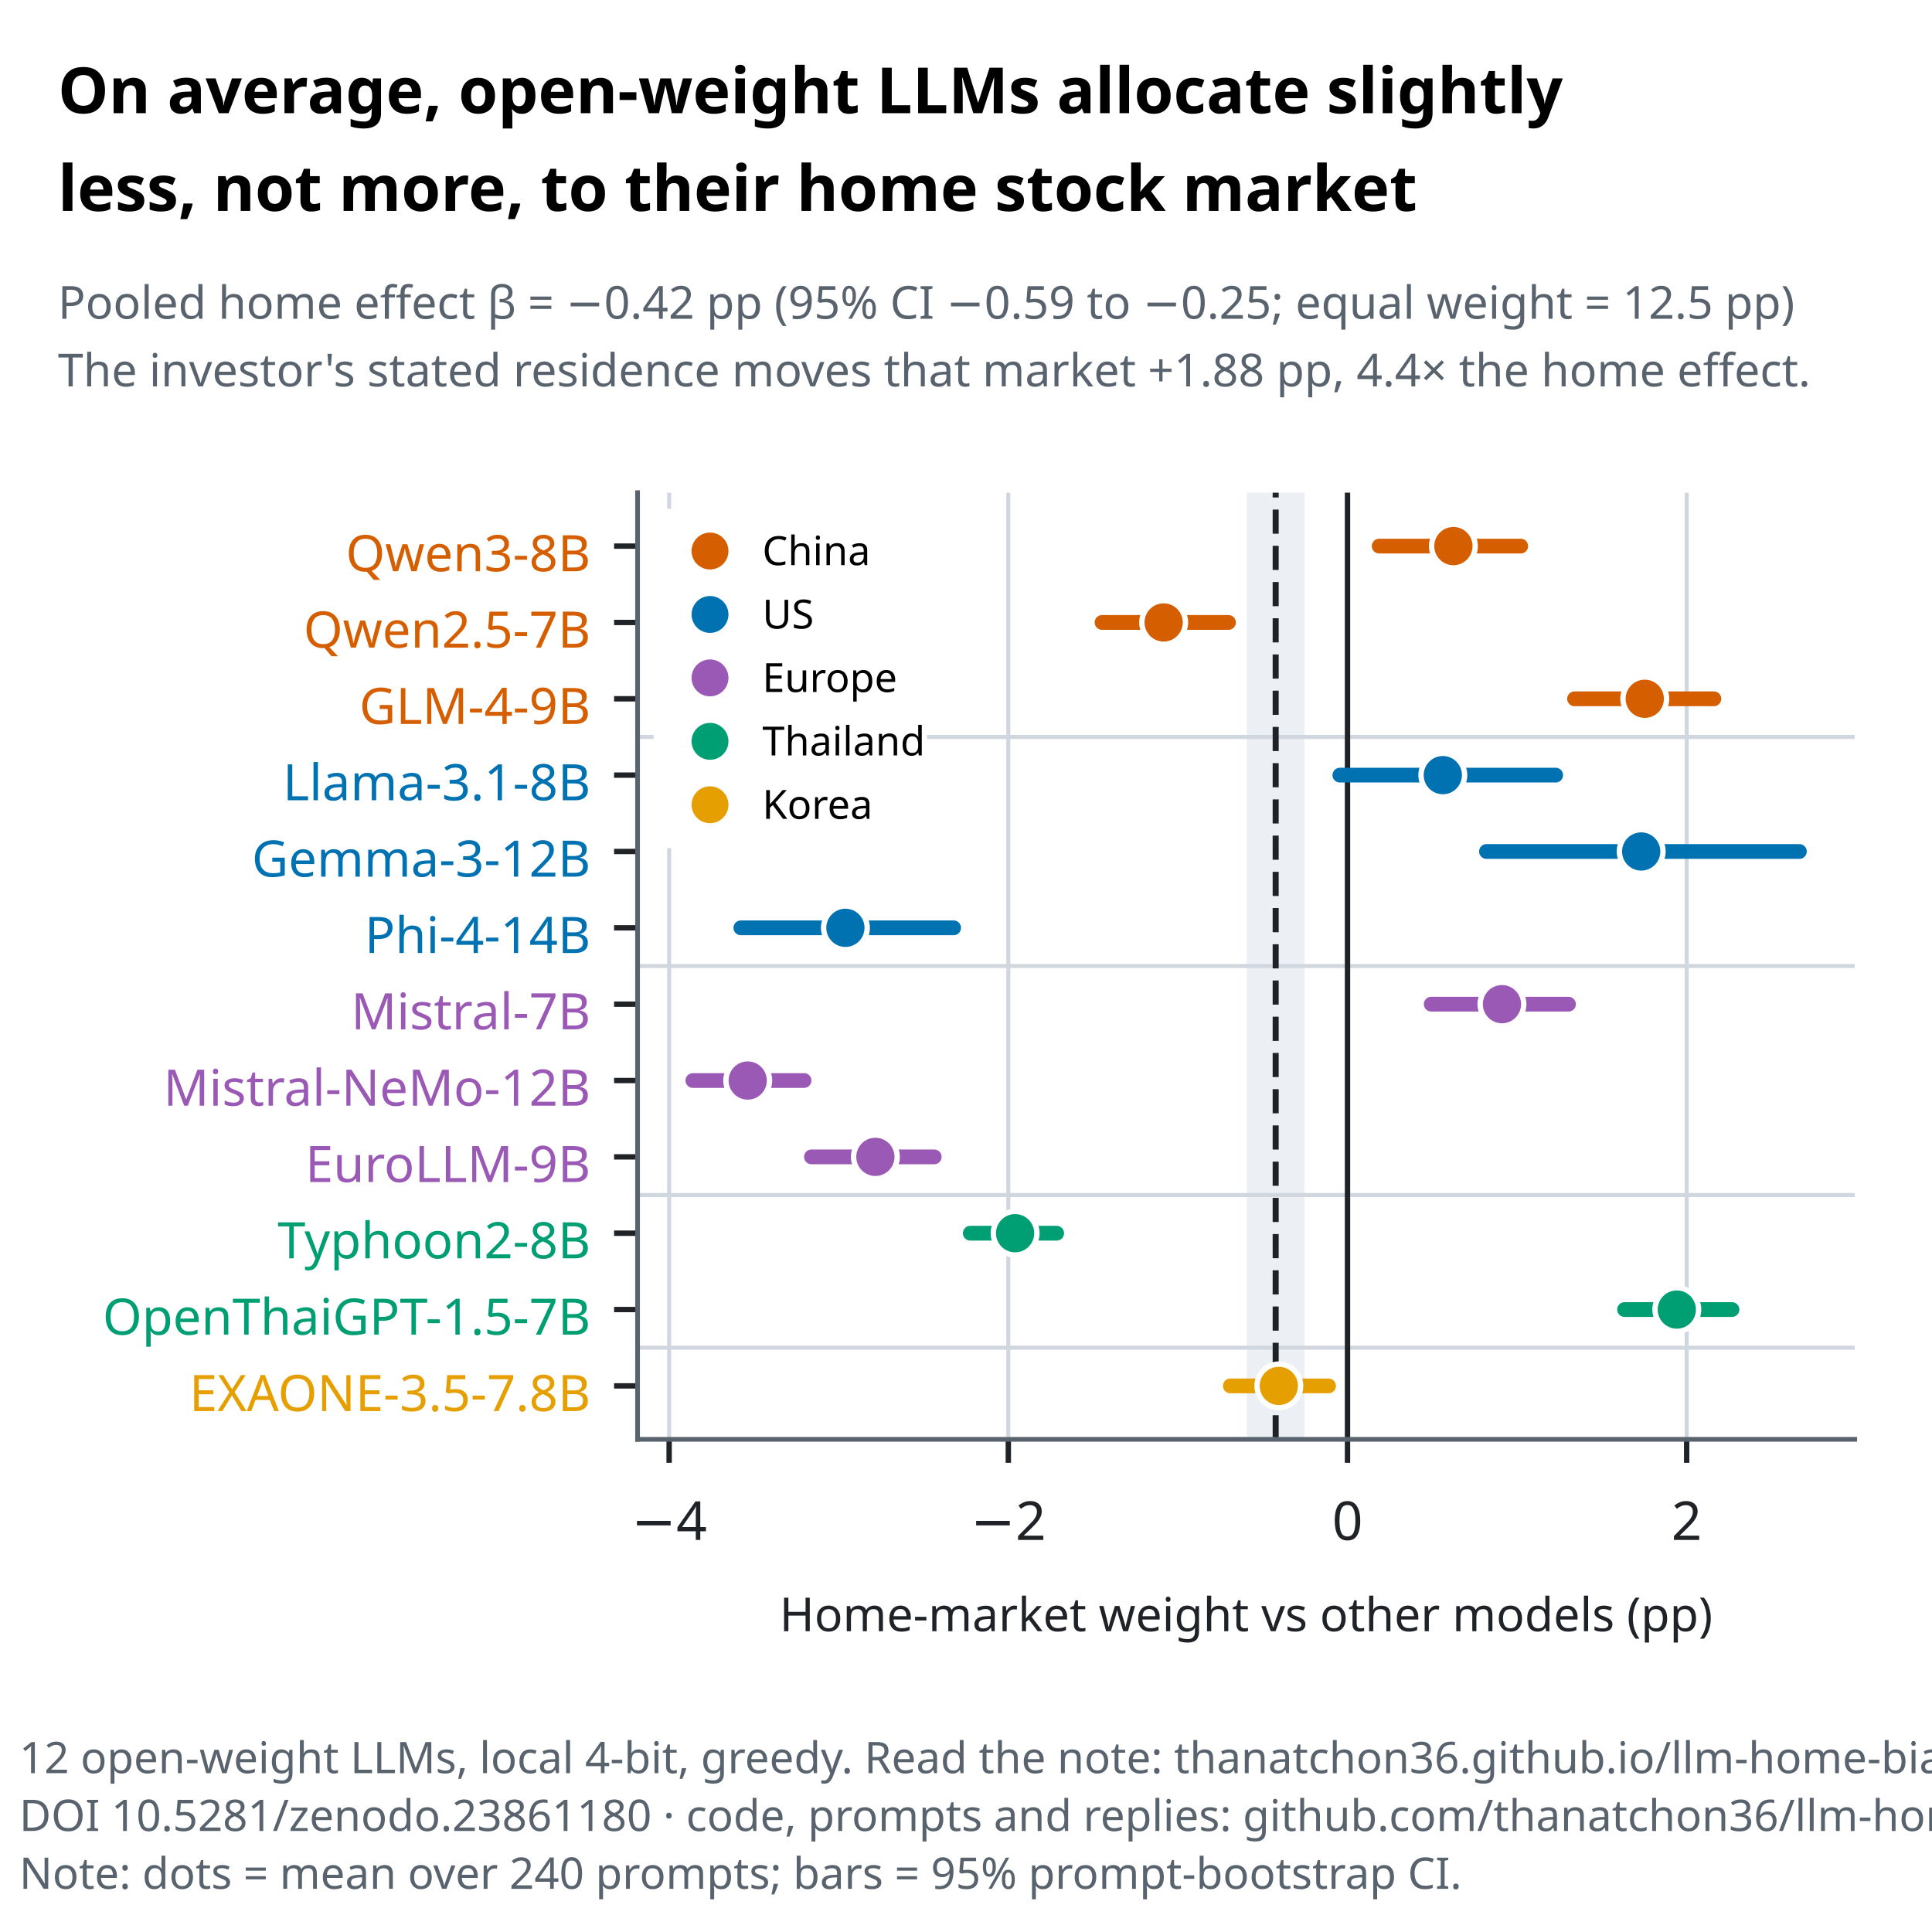
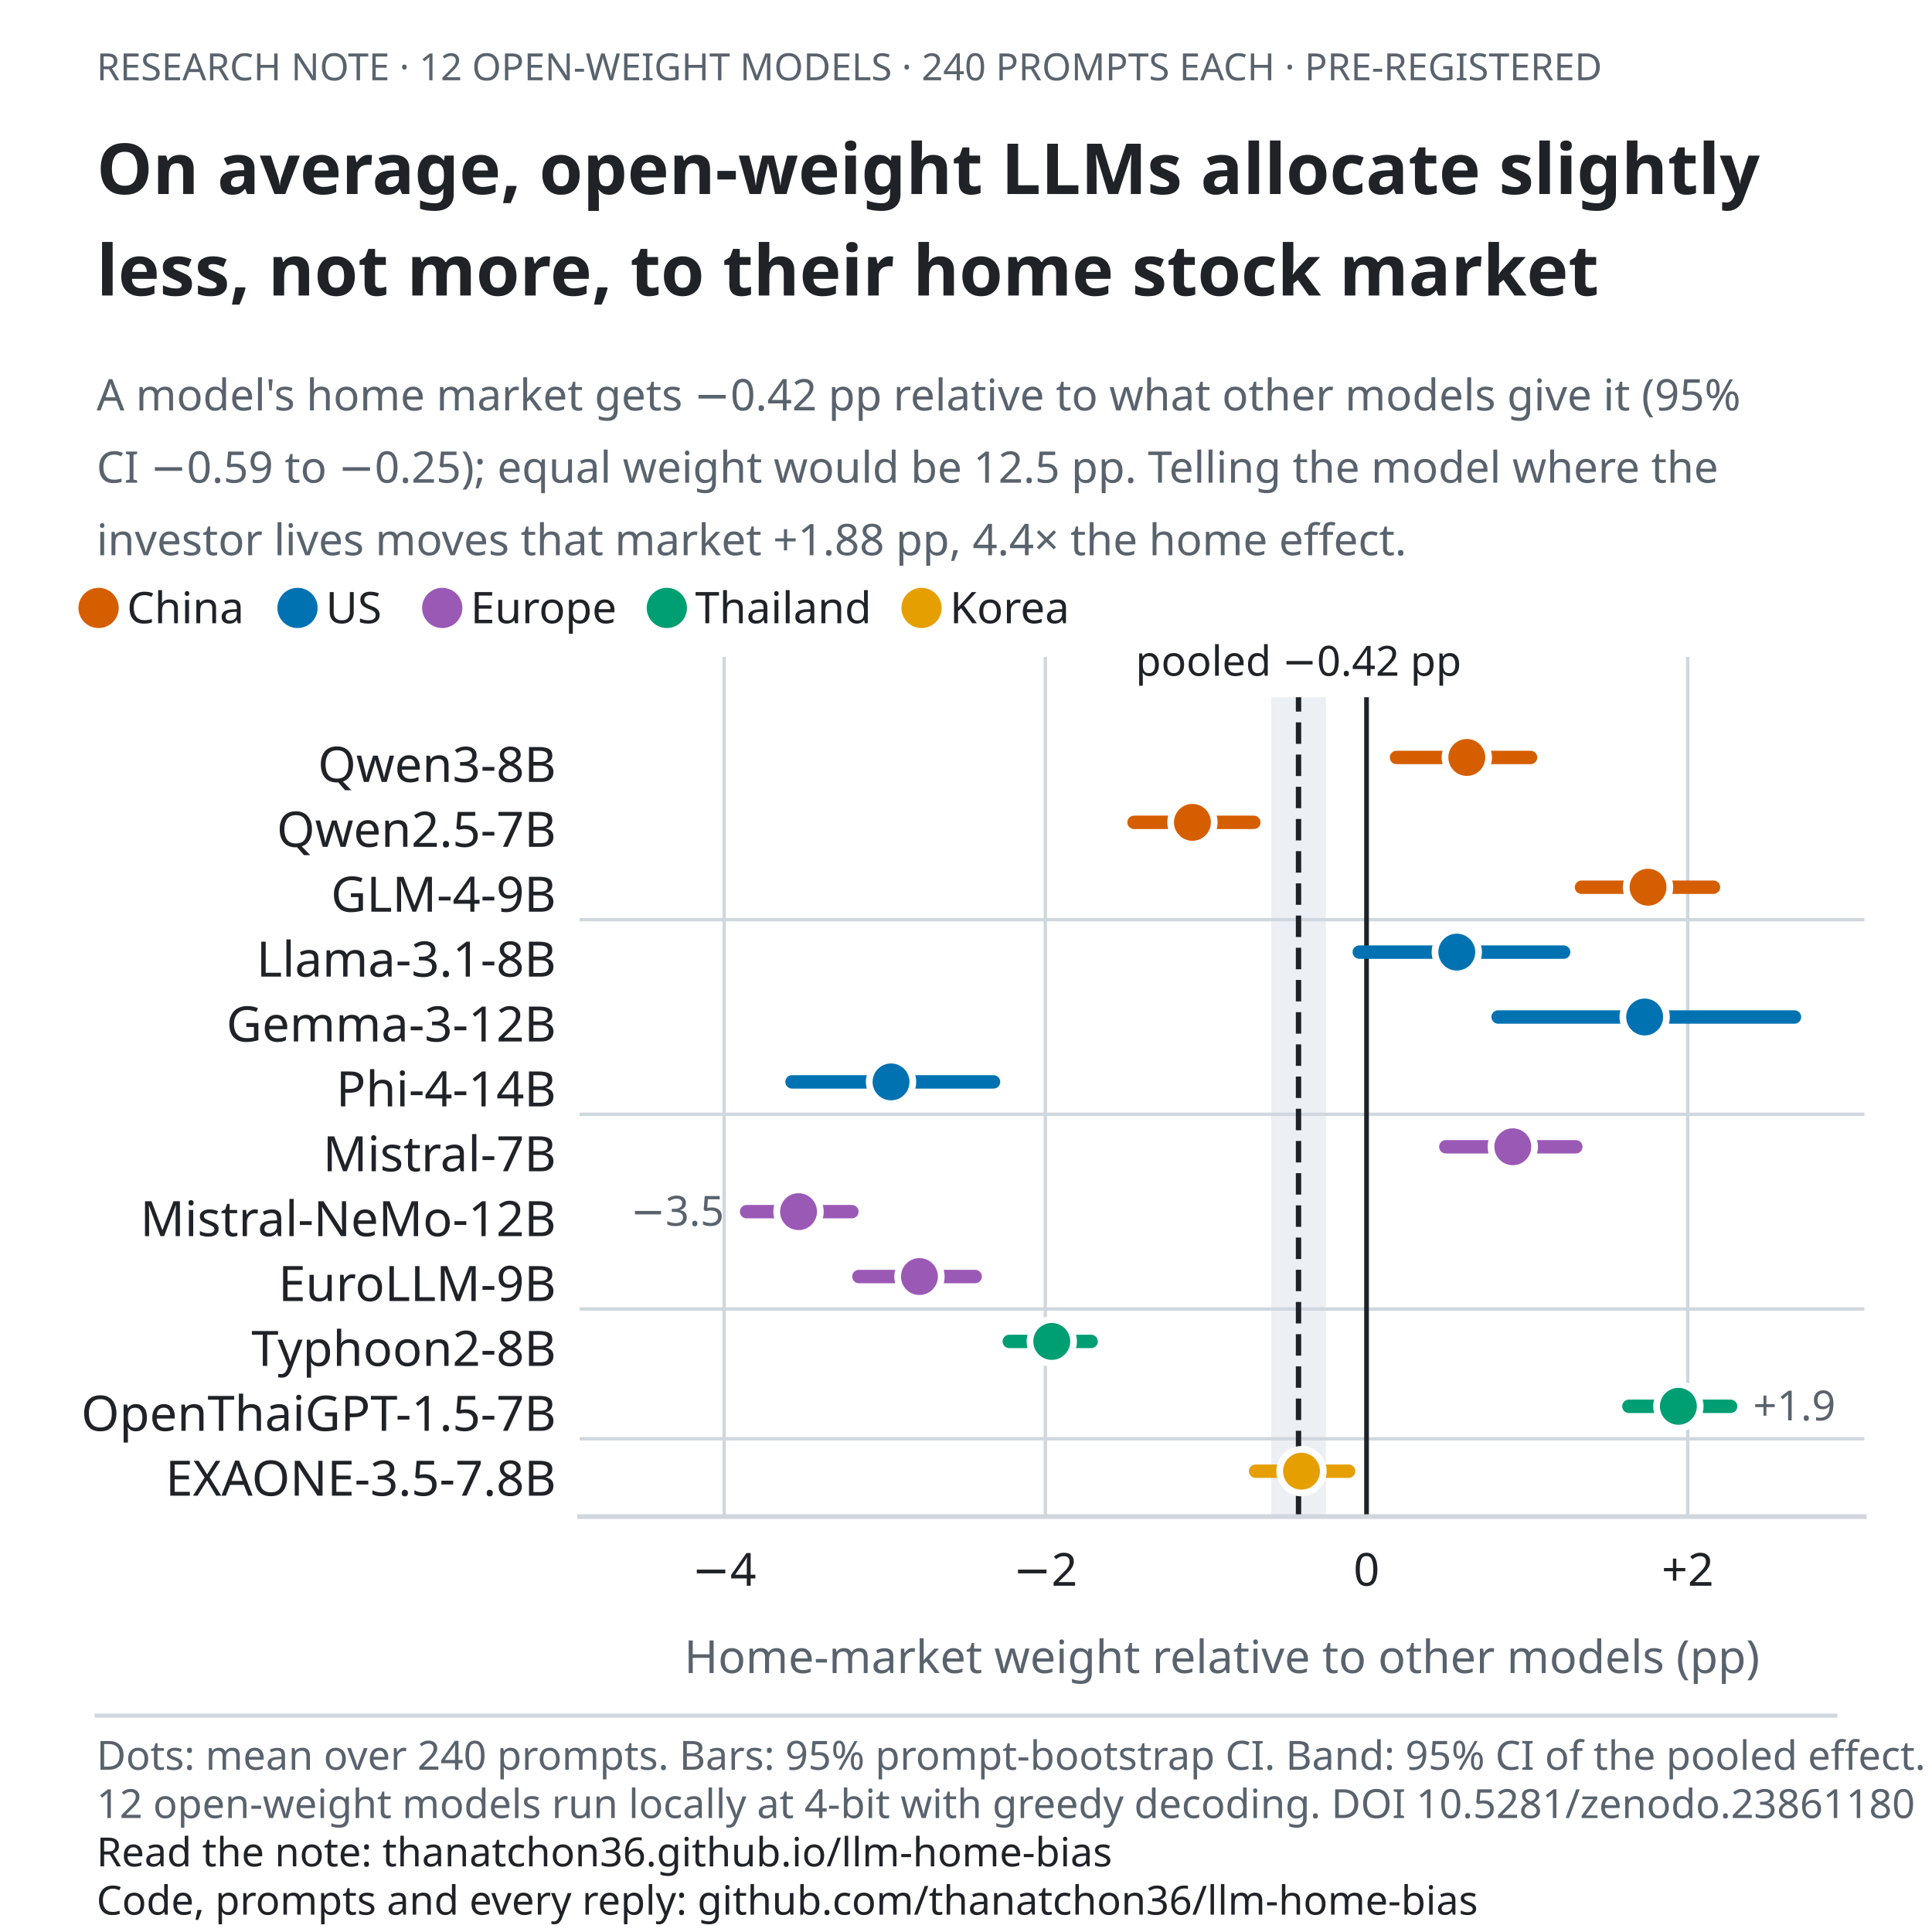
<svg xmlns="http://www.w3.org/2000/svg" xmlns:xlink="http://www.w3.org/1999/xlink" width="288pt" height="288pt" viewBox="0 0 288 288" version="1.1">
  <defs>
    <style type="text/css">*{stroke-linejoin: round; stroke-linecap: butt}</style>
  </defs>
  <g id="figure_1">
    <g id="patch_1">
      <path d="M 0 288  L 288 288  L 288 0  L 0 0  z " style="fill: #ffffff" />
    </g>
    <g id="axes_1">
      <g id="patch_2">
-         <path d="M 95.04 214.56  L 276.48 214.56  L 276.48 73.44  L 95.04 73.44  z " style="fill: #ffffff" />
+         <path d="M 86.4 226.08  L 277.92 226.08  L 277.92 97.92  L 86.4 97.92  z " style="fill: #ffffff" />
      </g>
      <g id="patch_3">
-         <path d="M 185.856 214.56  L 194.47 214.56  L 194.47 73.44  L 185.856 73.44  z " clip-path="url(#pce3640ac00)" style="fill: #eceff3" />
+         <path d="M 189.489 226.08  L 197.647 226.08  L 197.647 97.92  L 189.489 97.92  z " clip-path="url(#p9b16cb1e7e)" style="fill: #eceff3" />
      </g>
      <g id="line2d_1">
-         <path d="M 95.04 109.858  L 276.48 109.858  " clip-path="url(#pce3640ac00)" style="fill: none; stroke: #d0d7de; stroke-width: 0.6; stroke-linecap: square" />
+         <path d="M 86.4 137.093  L 277.92 137.093  " clip-path="url(#p9b16cb1e7e)" style="fill: none; stroke: #d0d7de; stroke-width: 0.5; stroke-linecap: square" />
      </g>
      <g id="line2d_2">
-         <path d="M 95.04 144  L 276.48 144  " clip-path="url(#pce3640ac00)" style="fill: none; stroke: #d0d7de; stroke-width: 0.6; stroke-linecap: square" />
+         <path d="M 86.4 166.111  L 277.92 166.111  " clip-path="url(#p9b16cb1e7e)" style="fill: none; stroke: #d0d7de; stroke-width: 0.5; stroke-linecap: square" />
      </g>
      <g id="line2d_3">
-         <path d="M 95.04 178.142  L 276.48 178.142  " clip-path="url(#pce3640ac00)" style="fill: none; stroke: #d0d7de; stroke-width: 0.6; stroke-linecap: square" />
+         <path d="M 86.4 195.128  L 277.92 195.128  " clip-path="url(#p9b16cb1e7e)" style="fill: none; stroke: #d0d7de; stroke-width: 0.5; stroke-linecap: square" />
      </g>
      <g id="line2d_4">
-         <path d="M 95.04 200.903  L 276.48 200.903  " clip-path="url(#pce3640ac00)" style="fill: none; stroke: #d0d7de; stroke-width: 0.6; stroke-linecap: square" />
+         <path d="M 86.4 214.473  L 277.92 214.473  " clip-path="url(#p9b16cb1e7e)" style="fill: none; stroke: #d0d7de; stroke-width: 0.5; stroke-linecap: square" />
      </g>
      <g id="matplotlib.axis_1">
        <g id="xtick_1">
          <g id="line2d_5">
-             <path d="M 99.748 214.56  L 99.748 73.44  " clip-path="url(#pce3640ac00)" style="fill: none; stroke: #d0d7de; stroke-width: 0.6; stroke-linecap: square" />
-           </g>
-           <g id="line2d_6">
-             <defs>
-               <path id="m7dbcc54eb4" d="M 0 0  L 0 3.5  " style="stroke: #1f2328; stroke-width: 0.8" />
-             </defs>
-             <g>
-               <use xlink:href="#m7dbcc54eb4" x="99.748" y="214.56" style="fill: #1f2328; stroke: #1f2328; stroke-width: 0.8" />
-             </g>
-           </g>
+             <path d="M 107.946 226.08  L 107.946 97.92  " clip-path="url(#p9b16cb1e7e)" style="fill: none; stroke: #d0d7de; stroke-width: 0.5; stroke-linecap: square" />
+           </g>
+           <g id="line2d_6" />
          <g id="text_1">
-             <text style="font-size: 8px; font-family: 'Source Sans 3'; text-anchor: middle; fill: #1f2328" x="99.748" y="229.56" transform="rotate(-0 99.74835 229.56)">−4</text>
+             <text style="font-size: 6.8px; font-family: 'Source Sans 3'; text-anchor: middle; fill: #1f2328" x="107.946" y="236.38" transform="rotate(-0 107.946 236.38)">−4</text>
          </g>
        </g>
        <g id="xtick_2">
          <g id="line2d_7">
-             <path d="M 150.309 214.56  L 150.309 73.44  " clip-path="url(#pce3640ac00)" style="fill: none; stroke: #d0d7de; stroke-width: 0.6; stroke-linecap: square" />
-           </g>
-           <g id="line2d_8">
-             <g>
-               <use xlink:href="#m7dbcc54eb4" x="150.309" y="214.56" style="fill: #1f2328; stroke: #1f2328; stroke-width: 0.8" />
-             </g>
-           </g>
+             <path d="M 155.826 226.08  L 155.826 97.92  " clip-path="url(#p9b16cb1e7e)" style="fill: none; stroke: #d0d7de; stroke-width: 0.5; stroke-linecap: square" />
+           </g>
+           <g id="line2d_8" />
          <g id="text_2">
-             <text style="font-size: 8px; font-family: 'Source Sans 3'; text-anchor: middle; fill: #1f2328" x="150.309" y="229.56" transform="rotate(-0 150.3087 229.56)">−2</text>
+             <text style="font-size: 6.8px; font-family: 'Source Sans 3'; text-anchor: middle; fill: #1f2328" x="155.826" y="236.38" transform="rotate(-0 155.826 236.38)">−2</text>
          </g>
        </g>
        <g id="xtick_3">
          <g id="line2d_9">
-             <path d="M 200.869 214.56  L 200.869 73.44  " clip-path="url(#pce3640ac00)" style="fill: none; stroke: #d0d7de; stroke-width: 0.6; stroke-linecap: square" />
-           </g>
-           <g id="line2d_10">
-             <g>
-               <use xlink:href="#m7dbcc54eb4" x="200.869" y="214.56" style="fill: #1f2328; stroke: #1f2328; stroke-width: 0.8" />
-             </g>
-           </g>
+             <path d="M 203.706 226.08  L 203.706 97.92  " clip-path="url(#p9b16cb1e7e)" style="fill: none; stroke: #d0d7de; stroke-width: 0.5; stroke-linecap: square" />
+           </g>
+           <g id="line2d_10" />
          <g id="text_3">
-             <text style="font-size: 8px; font-family: 'Source Sans 3'; text-anchor: middle; fill: #1f2328" x="200.869" y="229.56" transform="rotate(-0 200.869 229.56)">0</text>
+             <text style="font-size: 6.8px; font-family: 'Source Sans 3'; text-anchor: middle; fill: #1f2328" x="203.706" y="236.38" transform="rotate(-0 203.706 236.38)">0</text>
          </g>
        </g>
        <g id="xtick_4">
          <g id="line2d_11">
-             <path d="M 251.429 214.56  L 251.429 73.44  " clip-path="url(#pce3640ac00)" style="fill: none; stroke: #d0d7de; stroke-width: 0.6; stroke-linecap: square" />
-           </g>
-           <g id="line2d_12">
-             <g>
-               <use xlink:href="#m7dbcc54eb4" x="251.429" y="214.56" style="fill: #1f2328; stroke: #1f2328; stroke-width: 0.8" />
-             </g>
-           </g>
+             <path d="M 251.586 226.08  L 251.586 97.92  " clip-path="url(#p9b16cb1e7e)" style="fill: none; stroke: #d0d7de; stroke-width: 0.5; stroke-linecap: square" />
+           </g>
+           <g id="line2d_12" />
          <g id="text_4">
-             <text style="font-size: 8px; font-family: 'Source Sans 3'; text-anchor: middle; fill: #1f2328" x="251.429" y="229.56" transform="rotate(-0 251.4294 229.56)">2</text>
+             <text style="font-size: 6.8px; font-family: 'Source Sans 3'; text-anchor: middle; fill: #1f2328" x="251.586" y="236.38" transform="rotate(-0 251.586 236.38)">+2</text>
          </g>
        </g>
        <g id="text_5">
-           <text style="font-size: 7px; font-family: 'Source Sans 3'; text-anchor: middle; fill: #1f2328" x="185.76" y="243.168" transform="rotate(-0 185.76 243.168)">Home-market weight vs other models (pp)</text>
+           <text style="font-size: 6.8px; font-family: 'Source Sans 3'; text-anchor: middle; fill: #59636e" x="182.16" y="249.397" transform="rotate(-0 182.16 249.3968)">Home-market weight relative to other models (pp)</text>
        </g>
      </g>
      <g id="matplotlib.axis_2">
        <g id="ytick_1">
-           <g id="line2d_13">
-             <defs>
-               <path id="m60a25543b9" d="M 0 0  L -3.5 0  " style="stroke: #1f2328; stroke-width: 0.8" />
-             </defs>
-             <g>
-               <use xlink:href="#m60a25543b9" x="95.04" y="81.406" style="fill: #1f2328; stroke: #1f2328; stroke-width: 0.8" />
-             </g>
-           </g>
+           <g id="line2d_13" />
          <g id="text_6">
-             <text style="font-size: 7.5px; font-family: 'Source Sans 3'; text-anchor: end; fill: #d55e00" x="88.04" y="85.156" transform="rotate(-0 88.04 85.15645)">Qwen3-8B</text>
+             <text style="font-size: 7.3px; font-family: 'Source Sans 3'; text-anchor: end; fill: #1f2328" x="82.9" y="116.562" transform="rotate(-0 82.9 116.5623)">Qwen3-8B</text>
          </g>
        </g>
        <g id="ytick_2">
-           <g id="line2d_14">
-             <g>
-               <use xlink:href="#m60a25543b9" x="95.04" y="92.787" style="fill: #1f2328; stroke: #1f2328; stroke-width: 0.8" />
-             </g>
-           </g>
+           <g id="line2d_14" />
          <g id="text_7">
-             <text style="font-size: 7.5px; font-family: 'Source Sans 3'; text-anchor: end; fill: #d55e00" x="88.04" y="96.537" transform="rotate(-0 88.04 96.5371)">Qwen2.5-7B</text>
+             <text style="font-size: 7.3px; font-family: 'Source Sans 3'; text-anchor: end; fill: #1f2328" x="82.9" y="126.235" transform="rotate(-0 82.9 126.2348)">Qwen2.5-7B</text>
          </g>
        </g>
        <g id="ytick_3">
-           <g id="line2d_15">
-             <g>
-               <use xlink:href="#m60a25543b9" x="95.04" y="104.168" style="fill: #1f2328; stroke: #1f2328; stroke-width: 0.8" />
-             </g>
-           </g>
+           <g id="line2d_15" />
          <g id="text_8">
-             <text style="font-size: 7.5px; font-family: 'Source Sans 3'; text-anchor: end; fill: #d55e00" x="88.04" y="107.918" transform="rotate(-0 88.04 107.9177)">GLM-4-9B</text>
+             <text style="font-size: 7.3px; font-family: 'Source Sans 3'; text-anchor: end; fill: #1f2328" x="82.9" y="135.907" transform="rotate(-0 82.9 135.9072)">GLM-4-9B</text>
          </g>
        </g>
        <g id="ytick_4">
-           <g id="line2d_16">
-             <g>
-               <use xlink:href="#m60a25543b9" x="95.04" y="115.548" style="fill: #1f2328; stroke: #1f2328; stroke-width: 0.8" />
-             </g>
-           </g>
+           <g id="line2d_16" />
          <g id="text_9">
-             <text style="font-size: 7.5px; font-family: 'Source Sans 3'; text-anchor: end; fill: #0072b2" x="88.04" y="119.298" transform="rotate(-0 88.04 119.2984)">Llama-3.1-8B</text>
+             <text style="font-size: 7.3px; font-family: 'Source Sans 3'; text-anchor: end; fill: #1f2328" x="82.9" y="145.58" transform="rotate(-0 82.9 145.5797)">Llama-3.1-8B</text>
          </g>
        </g>
        <g id="ytick_5">
-           <g id="line2d_17">
-             <g>
-               <use xlink:href="#m60a25543b9" x="95.04" y="126.929" style="fill: #1f2328; stroke: #1f2328; stroke-width: 0.8" />
-             </g>
-           </g>
+           <g id="line2d_17" />
          <g id="text_10">
-             <text style="font-size: 7.5px; font-family: 'Source Sans 3'; text-anchor: end; fill: #0072b2" x="88.04" y="130.679" transform="rotate(-0 88.04 130.679)">Gemma-3-12B</text>
+             <text style="font-size: 7.3px; font-family: 'Source Sans 3'; text-anchor: end; fill: #1f2328" x="82.9" y="155.252" transform="rotate(-0 82.9 155.2521)">Gemma-3-12B</text>
          </g>
        </g>
        <g id="ytick_6">
-           <g id="line2d_18">
-             <g>
-               <use xlink:href="#m60a25543b9" x="95.04" y="138.31" style="fill: #1f2328; stroke: #1f2328; stroke-width: 0.8" />
-             </g>
-           </g>
+           <g id="line2d_18" />
          <g id="text_11">
-             <text style="font-size: 7.5px; font-family: 'Source Sans 3'; text-anchor: end; fill: #0072b2" x="88.04" y="142.06" transform="rotate(-0 88.04 142.0597)">Phi-4-14B</text>
+             <text style="font-size: 7.3px; font-family: 'Source Sans 3'; text-anchor: end; fill: #1f2328" x="82.9" y="164.925" transform="rotate(-0 82.9 164.9246)">Phi-4-14B</text>
          </g>
        </g>
        <g id="ytick_7">
-           <g id="line2d_19">
-             <g>
-               <use xlink:href="#m60a25543b9" x="95.04" y="149.69" style="fill: #1f2328; stroke: #1f2328; stroke-width: 0.8" />
-             </g>
-           </g>
+           <g id="line2d_19" />
          <g id="text_12">
-             <text style="font-size: 7.5px; font-family: 'Source Sans 3'; text-anchor: end; fill: #9b59b6" x="88.04" y="153.44" transform="rotate(-0 88.04 153.4403)">Mistral-7B</text>
+             <text style="font-size: 7.3px; font-family: 'Source Sans 3'; text-anchor: end; fill: #1f2328" x="82.9" y="174.597" transform="rotate(-0 82.9 174.597)">Mistral-7B</text>
          </g>
        </g>
        <g id="ytick_8">
-           <g id="line2d_20">
-             <g>
-               <use xlink:href="#m60a25543b9" x="95.04" y="161.071" style="fill: #1f2328; stroke: #1f2328; stroke-width: 0.8" />
-             </g>
-           </g>
+           <g id="line2d_20" />
          <g id="text_13">
-             <text style="font-size: 7.5px; font-family: 'Source Sans 3'; text-anchor: end; fill: #9b59b6" x="88.04" y="164.821" transform="rotate(-0 88.04 164.821)">Mistral-NeMo-12B</text>
+             <text style="font-size: 7.3px; font-family: 'Source Sans 3'; text-anchor: end; fill: #1f2328" x="82.9" y="184.269" transform="rotate(-0 82.9 184.2695)">Mistral-NeMo-12B</text>
          </g>
        </g>
        <g id="ytick_9">
-           <g id="line2d_21">
-             <g>
-               <use xlink:href="#m60a25543b9" x="95.04" y="172.452" style="fill: #1f2328; stroke: #1f2328; stroke-width: 0.8" />
-             </g>
-           </g>
+           <g id="line2d_21" />
          <g id="text_14">
-             <text style="font-size: 7.5px; font-family: 'Source Sans 3'; text-anchor: end; fill: #9b59b6" x="88.04" y="176.202" transform="rotate(-0 88.04 176.2016)">EuroLLM-9B</text>
+             <text style="font-size: 7.3px; font-family: 'Source Sans 3'; text-anchor: end; fill: #1f2328" x="82.9" y="193.942" transform="rotate(-0 82.9 193.9419)">EuroLLM-9B</text>
          </g>
        </g>
        <g id="ytick_10">
-           <g id="line2d_22">
-             <g>
-               <use xlink:href="#m60a25543b9" x="95.04" y="183.832" style="fill: #1f2328; stroke: #1f2328; stroke-width: 0.8" />
-             </g>
-           </g>
+           <g id="line2d_22" />
          <g id="text_15">
-             <text style="font-size: 7.5px; font-family: 'Source Sans 3'; text-anchor: end; fill: #009e73" x="88.04" y="187.582" transform="rotate(-0 88.04 187.5823)">Typhoon2-8B</text>
+             <text style="font-size: 7.3px; font-family: 'Source Sans 3'; text-anchor: end; fill: #1f2328" x="82.9" y="203.614" transform="rotate(-0 82.9 203.6144)">Typhoon2-8B</text>
          </g>
        </g>
        <g id="ytick_11">
-           <g id="line2d_23">
-             <g>
-               <use xlink:href="#m60a25543b9" x="95.04" y="195.213" style="fill: #1f2328; stroke: #1f2328; stroke-width: 0.8" />
-             </g>
-           </g>
+           <g id="line2d_23" />
          <g id="text_16">
-             <text style="font-size: 7.5px; font-family: 'Source Sans 3'; text-anchor: end; fill: #009e73" x="88.04" y="198.963" transform="rotate(-0 88.04 198.9629)">OpenThaiGPT-1.5-7B</text>
+             <text style="font-size: 7.3px; font-family: 'Source Sans 3'; text-anchor: end; fill: #1f2328" x="82.9" y="213.287" transform="rotate(-0 82.9 213.2868)">OpenThaiGPT-1.5-7B</text>
          </g>
        </g>
        <g id="ytick_12">
-           <g id="line2d_24">
-             <g>
-               <use xlink:href="#m60a25543b9" x="95.04" y="206.594" style="fill: #1f2328; stroke: #1f2328; stroke-width: 0.8" />
-             </g>
-           </g>
+           <g id="line2d_24" />
          <g id="text_17">
-             <text style="font-size: 7.5px; font-family: 'Source Sans 3'; text-anchor: end; fill: #e69f00" x="88.04" y="210.344" transform="rotate(-0 88.04 210.3435)">EXAONE-3.5-7.8B</text>
+             <text style="font-size: 7.3px; font-family: 'Source Sans 3'; text-anchor: end; fill: #1f2328" x="82.9" y="222.959" transform="rotate(-0 82.9 222.9593)">EXAONE-3.5-7.8B</text>
          </g>
        </g>
      </g>
      <g id="line2d_25">
-         <path d="M 190.163 214.56  L 190.163 73.44  " clip-path="url(#pce3640ac00)" style="fill: none; stroke-dasharray: 3.6,1.8; stroke-dashoffset: 0; stroke: #1f2328; stroke-width: 0.9" />
+         <path d="M 193.568 226.08  L 193.568 97.92  " clip-path="url(#p9b16cb1e7e)" style="fill: none; stroke-dasharray: 3.2,1.6; stroke-dashoffset: 0; stroke: #1f2328; stroke-width: 0.8" />
      </g>
      <g id="line2d_26">
-         <path d="M 200.869 214.56  L 200.869 73.44  " clip-path="url(#pce3640ac00)" style="fill: none; stroke: #1f2328; stroke-width: 0.8; stroke-linecap: square" />
+         <path d="M 203.706 226.08  L 203.706 97.92  " clip-path="url(#p9b16cb1e7e)" style="fill: none; stroke: #1f2328; stroke-width: 0.7; stroke-linecap: square" />
      </g>
      <g id="patch_4">
-         <path d="M 95.04 214.56  L 95.04 73.44  " style="fill: none; stroke: #59636e; stroke-width: 0.7; stroke-linejoin: miter; stroke-linecap: square" />
-       </g>
-       <g id="patch_5">
-         <path d="M 95.04 214.56  L 276.48 214.56  " style="fill: none; stroke: #59636e; stroke-width: 0.7; stroke-linejoin: miter; stroke-linecap: square" />
+         <path d="M 86.4 226.08  L 277.92 226.08  " style="fill: none; stroke: #d0d7de; stroke-width: 0.7; stroke-linejoin: miter; stroke-linecap: square" />
      </g>
      <g id="line2d_27">
-         <path d="M 205.59 81.406  L 226.688 81.406  " clip-path="url(#pce3640ac00)" style="fill: none; stroke: #d55e00; stroke-width: 2.2; stroke-linecap: round" />
+         <path d="M 208.176 112.912  L 228.156 112.912  " clip-path="url(#p9b16cb1e7e)" style="fill: none; stroke: #d55e00; stroke-width: 2; stroke-linecap: round" />
      </g>
      <g id="line2d_28">
-         <path d="M 164.277 92.787  L 183.126 92.787  " clip-path="url(#pce3640ac00)" style="fill: none; stroke: #d55e00; stroke-width: 2.2; stroke-linecap: round" />
+         <path d="M 169.053 122.585  L 186.903 122.585  " clip-path="url(#p9b16cb1e7e)" style="fill: none; stroke: #d55e00; stroke-width: 2; stroke-linecap: round" />
      </g>
      <g id="line2d_29">
-         <path d="M 234.714 104.168  L 255.484 104.168  " clip-path="url(#pce3640ac00)" style="fill: none; stroke: #d55e00; stroke-width: 2.2; stroke-linecap: round" />
+         <path d="M 235.757 132.257  L 255.426 132.257  " clip-path="url(#p9b16cb1e7e)" style="fill: none; stroke: #d55e00; stroke-width: 2; stroke-linecap: round" />
      </g>
      <g id="line2d_30">
-         <path d="M 199.732 115.548  L 231.903 115.548  " clip-path="url(#pce3640ac00)" style="fill: none; stroke: #0072b2; stroke-width: 2.2; stroke-linecap: round" />
+         <path d="M 202.63 141.93  L 233.094 141.93  " clip-path="url(#p9b16cb1e7e)" style="fill: none; stroke: #0072b2; stroke-width: 2; stroke-linecap: round" />
      </g>
      <g id="line2d_31">
-         <path d="M 221.586 126.929  L 268.233 126.929  " clip-path="url(#pce3640ac00)" style="fill: none; stroke: #0072b2; stroke-width: 2.2; stroke-linecap: round" />
+         <path d="M 223.325 151.602  L 267.499 151.602  " clip-path="url(#p9b16cb1e7e)" style="fill: none; stroke: #0072b2; stroke-width: 2; stroke-linecap: round" />
      </g>
      <g id="line2d_32">
-         <path d="M 110.436 138.31  L 142.154 138.31  " clip-path="url(#pce3640ac00)" style="fill: none; stroke: #0072b2; stroke-width: 2.2; stroke-linecap: round" />
+         <path d="M 118.067 161.275  L 148.104 161.275  " clip-path="url(#p9b16cb1e7e)" style="fill: none; stroke: #0072b2; stroke-width: 2; stroke-linecap: round" />
      </g>
      <g id="line2d_33">
-         <path d="M 213.35 149.69  L 233.813 149.69  " clip-path="url(#pce3640ac00)" style="fill: none; stroke: #9b59b6; stroke-width: 2.2; stroke-linecap: round" />
+         <path d="M 215.526 170.947  L 234.903 170.947  " clip-path="url(#p9b16cb1e7e)" style="fill: none; stroke: #9b59b6; stroke-width: 2; stroke-linecap: round" />
      </g>
      <g id="line2d_34">
-         <path d="M 103.287 161.071  L 119.853 161.071  " clip-path="url(#pce3640ac00)" style="fill: none; stroke: #9b59b6; stroke-width: 2.2; stroke-linecap: round" />
+         <path d="M 111.297 180.619  L 126.984 180.619  " clip-path="url(#p9b16cb1e7e)" style="fill: none; stroke: #9b59b6; stroke-width: 2; stroke-linecap: round" />
      </g>
      <g id="line2d_35">
-         <path d="M 120.961 172.452  L 139.264 172.452  " clip-path="url(#pce3640ac00)" style="fill: none; stroke: #9b59b6; stroke-width: 2.2; stroke-linecap: round" />
+         <path d="M 128.034 190.292  L 145.367 190.292  " clip-path="url(#p9b16cb1e7e)" style="fill: none; stroke: #9b59b6; stroke-width: 2; stroke-linecap: round" />
      </g>
      <g id="line2d_36">
-         <path d="M 144.637 183.832  L 157.517 183.832  " clip-path="url(#pce3640ac00)" style="fill: none; stroke: #009e73; stroke-width: 2.2; stroke-linecap: round" />
+         <path d="M 150.455 199.964  L 162.652 199.964  " clip-path="url(#p9b16cb1e7e)" style="fill: none; stroke: #009e73; stroke-width: 2; stroke-linecap: round" />
      </g>
      <g id="line2d_37">
-         <path d="M 242.17 195.213  L 258.183 195.213  " clip-path="url(#pce3640ac00)" style="fill: none; stroke: #009e73; stroke-width: 2.2; stroke-linecap: round" />
+         <path d="M 242.817 209.637  L 257.982 209.637  " clip-path="url(#p9b16cb1e7e)" style="fill: none; stroke: #009e73; stroke-width: 2; stroke-linecap: round" />
      </g>
      <g id="line2d_38">
-         <path d="M 183.407 206.594  L 198.044 206.594  " clip-path="url(#pce3640ac00)" style="fill: none; stroke: #e69f00; stroke-width: 2.2; stroke-linecap: round" />
+         <path d="M 187.17 219.309  L 201.031 219.309  " clip-path="url(#p9b16cb1e7e)" style="fill: none; stroke: #e69f00; stroke-width: 2; stroke-linecap: round" />
+       </g>
+       <g id="text_18">
+         <text style="font-size: 6.2px; font-family: 'Source Sans 3'; text-anchor: start; fill: #59636e" x="261.333" y="211.726" transform="rotate(-0 261.3334 211.7262)">+1.9</text>
+       </g>
+       <g id="text_19">
+         <text style="font-size: 6.2px; font-family: 'Source Sans 3'; text-anchor: end; fill: #59636e" x="107.946" y="182.709" transform="rotate(-0 107.9457 182.7089)">−3.5</text>
      </g>
      <g id="line2d_39">
        <defs>
-           <path id="m9073c0821f" d="M 0 3.25  C 0.862 3.25 1.689 2.908 2.298 2.298  C 2.908 1.689 3.25 0.862 3.25 0  C 3.25 -0.862 2.908 -1.689 2.298 -2.298  C 1.689 -2.908 0.862 -3.25 0 -3.25  C -0.862 -3.25 -1.689 -2.908 -2.298 -2.298  C -2.908 -1.689 -3.25 -0.862 -3.25 0  C -3.25 0.862 -2.908 1.689 -2.298 2.298  C -1.689 2.908 -0.862 3.25 0 3.25  z " style="stroke: #ffffff; stroke-width: 0.8" />
-         </defs>
-         <g clip-path="url(#pce3640ac00)">
-           <use xlink:href="#m9073c0821f" x="216.655" y="81.406" style="fill: #d55e00; stroke: #ffffff; stroke-width: 0.8" />
+           <path id="m3941180b55" d="M 0 3.25  C 0.862 3.25 1.689 2.908 2.298 2.298  C 2.908 1.689 3.25 0.862 3.25 0  C 3.25 -0.862 2.908 -1.689 2.298 -2.298  C 1.689 -2.908 0.862 -3.25 0 -3.25  C -0.862 -3.25 -1.689 -2.908 -2.298 -2.298  C -2.908 -1.689 -3.25 -0.862 -3.25 0  C -3.25 0.862 -2.908 1.689 -2.298 2.298  C -1.689 2.908 -0.862 3.25 0 3.25  z " style="stroke: #ffffff" />
+         </defs>
+         <g clip-path="url(#p9b16cb1e7e)">
+           <use xlink:href="#m3941180b55" x="218.655" y="112.912" style="fill: #d55e00; stroke: #ffffff" />
        </g>
      </g>
      <g id="line2d_40">
-         <g clip-path="url(#pce3640ac00)">
-           <use xlink:href="#m9073c0821f" x="173.464" y="92.787" style="fill: #d55e00; stroke: #ffffff; stroke-width: 0.8" />
+         <g clip-path="url(#p9b16cb1e7e)">
+           <use xlink:href="#m3941180b55" x="177.754" y="122.585" style="fill: #d55e00; stroke: #ffffff" />
        </g>
      </g>
      <g id="line2d_41">
-         <g clip-path="url(#pce3640ac00)">
-           <use xlink:href="#m9073c0821f" x="245.182" y="104.168" style="fill: #d55e00; stroke: #ffffff; stroke-width: 0.8" />
+         <g clip-path="url(#p9b16cb1e7e)">
+           <use xlink:href="#m3941180b55" x="245.67" y="132.257" style="fill: #d55e00; stroke: #ffffff" />
        </g>
      </g>
      <g id="line2d_42">
        <defs>
-           <path id="m6830d165b1" d="M 0 3.25  C 0.862 3.25 1.689 2.908 2.298 2.298  C 2.908 1.689 3.25 0.862 3.25 0  C 3.25 -0.862 2.908 -1.689 2.298 -2.298  C 1.689 -2.908 0.862 -3.25 0 -3.25  C -0.862 -3.25 -1.689 -2.908 -2.298 -2.298  C -2.908 -1.689 -3.25 -0.862 -3.25 0  C -3.25 0.862 -2.908 1.689 -2.298 2.298  C -1.689 2.908 -0.862 3.25 0 3.25  z " style="stroke: #ffffff; stroke-width: 0.8" />
-         </defs>
-         <g clip-path="url(#pce3640ac00)">
-           <use xlink:href="#m6830d165b1" x="215.078" y="115.548" style="fill: #0072b2; stroke: #ffffff; stroke-width: 0.8" />
+           <path id="m24a594dd19" d="M 0 3.25  C 0.862 3.25 1.689 2.908 2.298 2.298  C 2.908 1.689 3.25 0.862 3.25 0  C 3.25 -0.862 2.908 -1.689 2.298 -2.298  C 1.689 -2.908 0.862 -3.25 0 -3.25  C -0.862 -3.25 -1.689 -2.908 -2.298 -2.298  C -2.908 -1.689 -3.25 -0.862 -3.25 0  C -3.25 0.862 -2.908 1.689 -2.298 2.298  C -1.689 2.908 -0.862 3.25 0 3.25  z " style="stroke: #ffffff" />
+         </defs>
+         <g clip-path="url(#p9b16cb1e7e)">
+           <use xlink:href="#m24a594dd19" x="217.162" y="141.93" style="fill: #0072b2; stroke: #ffffff" />
        </g>
      </g>
      <g id="line2d_43">
-         <g clip-path="url(#pce3640ac00)">
-           <use xlink:href="#m6830d165b1" x="244.65" y="126.929" style="fill: #0072b2; stroke: #ffffff; stroke-width: 0.8" />
+         <g clip-path="url(#p9b16cb1e7e)">
+           <use xlink:href="#m24a594dd19" x="245.166" y="151.602" style="fill: #0072b2; stroke: #ffffff" />
        </g>
      </g>
      <g id="line2d_44">
-         <g clip-path="url(#pce3640ac00)">
-           <use xlink:href="#m6830d165b1" x="126.023" y="138.31" style="fill: #0072b2; stroke: #ffffff; stroke-width: 0.8" />
+         <g clip-path="url(#p9b16cb1e7e)">
+           <use xlink:href="#m24a594dd19" x="132.828" y="161.275" style="fill: #0072b2; stroke: #ffffff" />
        </g>
      </g>
      <g id="line2d_45">
        <defs>
-           <path id="mcc1113077b" d="M 0 3.25  C 0.862 3.25 1.689 2.908 2.298 2.298  C 2.908 1.689 3.25 0.862 3.25 0  C 3.25 -0.862 2.908 -1.689 2.298 -2.298  C 1.689 -2.908 0.862 -3.25 0 -3.25  C -0.862 -3.25 -1.689 -2.908 -2.298 -2.298  C -2.908 -1.689 -3.25 -0.862 -3.25 0  C -3.25 0.862 -2.908 1.689 -2.298 2.298  C -1.689 2.908 -0.862 3.25 0 3.25  z " style="stroke: #ffffff; stroke-width: 0.8" />
-         </defs>
-         <g clip-path="url(#pce3640ac00)">
-           <use xlink:href="#mcc1113077b" x="223.894" y="149.69" style="fill: #9b59b6; stroke: #ffffff; stroke-width: 0.8" />
+           <path id="mcb2e64cd0e" d="M 0 3.25  C 0.862 3.25 1.689 2.908 2.298 2.298  C 2.908 1.689 3.25 0.862 3.25 0  C 3.25 -0.862 2.908 -1.689 2.298 -2.298  C 1.689 -2.908 0.862 -3.25 0 -3.25  C -0.862 -3.25 -1.689 -2.908 -2.298 -2.298  C -2.908 -1.689 -3.25 -0.862 -3.25 0  C -3.25 0.862 -2.908 1.689 -2.298 2.298  C -1.689 2.908 -0.862 3.25 0 3.25  z " style="stroke: #ffffff" />
+         </defs>
+         <g clip-path="url(#p9b16cb1e7e)">
+           <use xlink:href="#mcb2e64cd0e" x="225.51" y="170.947" style="fill: #9b59b6; stroke: #ffffff" />
        </g>
      </g>
      <g id="line2d_46">
-         <g clip-path="url(#pce3640ac00)">
-           <use xlink:href="#mcc1113077b" x="111.461" y="161.071" style="fill: #9b59b6; stroke: #ffffff; stroke-width: 0.8" />
+         <g clip-path="url(#p9b16cb1e7e)">
+           <use xlink:href="#mcb2e64cd0e" x="119.037" y="180.619" style="fill: #9b59b6; stroke: #ffffff" />
        </g>
      </g>
      <g id="line2d_47">
-         <g clip-path="url(#pce3640ac00)">
-           <use xlink:href="#mcc1113077b" x="130.492" y="172.452" style="fill: #9b59b6; stroke: #ffffff; stroke-width: 0.8" />
+         <g clip-path="url(#p9b16cb1e7e)">
+           <use xlink:href="#mcb2e64cd0e" x="137.06" y="190.292" style="fill: #9b59b6; stroke: #ffffff" />
        </g>
      </g>
      <g id="line2d_48">
        <defs>
-           <path id="m8b1dd0b221" d="M 0 3.25  C 0.862 3.25 1.689 2.908 2.298 2.298  C 2.908 1.689 3.25 0.862 3.25 0  C 3.25 -0.862 2.908 -1.689 2.298 -2.298  C 1.689 -2.908 0.862 -3.25 0 -3.25  C -0.862 -3.25 -1.689 -2.908 -2.298 -2.298  C -2.908 -1.689 -3.25 -0.862 -3.25 0  C -3.25 0.862 -2.908 1.689 -2.298 2.298  C -1.689 2.908 -0.862 3.25 0 3.25  z " style="stroke: #ffffff; stroke-width: 0.8" />
-         </defs>
-         <g clip-path="url(#pce3640ac00)">
-           <use xlink:href="#m8b1dd0b221" x="151.321" y="183.832" style="fill: #009e73; stroke: #ffffff; stroke-width: 0.8" />
+           <path id="m935e5f5d09" d="M 0 3.25  C 0.862 3.25 1.689 2.908 2.298 2.298  C 2.908 1.689 3.25 0.862 3.25 0  C 3.25 -0.862 2.908 -1.689 2.298 -2.298  C 1.689 -2.908 0.862 -3.25 0 -3.25  C -0.862 -3.25 -1.689 -2.908 -2.298 -2.298  C -2.908 -1.689 -3.25 -0.862 -3.25 0  C -3.25 0.862 -2.908 1.689 -2.298 2.298  C -1.689 2.908 -0.862 3.25 0 3.25  z " style="stroke: #ffffff" />
+         </defs>
+         <g clip-path="url(#p9b16cb1e7e)">
+           <use xlink:href="#m935e5f5d09" x="156.785" y="199.964" style="fill: #009e73; stroke: #ffffff" />
        </g>
      </g>
      <g id="line2d_49">
-         <g clip-path="url(#pce3640ac00)">
-           <use xlink:href="#m8b1dd0b221" x="249.96" y="195.213" style="fill: #009e73; stroke: #ffffff; stroke-width: 0.8" />
+         <g clip-path="url(#p9b16cb1e7e)">
+           <use xlink:href="#m935e5f5d09" x="250.194" y="209.637" style="fill: #009e73; stroke: #ffffff" />
        </g>
      </g>
      <g id="line2d_50">
        <defs>
-           <path id="m2294b0e052" d="M 0 3.25  C 0.862 3.25 1.689 2.908 2.298 2.298  C 2.908 1.689 3.25 0.862 3.25 0  C 3.25 -0.862 2.908 -1.689 2.298 -2.298  C 1.689 -2.908 0.862 -3.25 0 -3.25  C -0.862 -3.25 -1.689 -2.908 -2.298 -2.298  C -2.908 -1.689 -3.25 -0.862 -3.25 0  C -3.25 0.862 -2.908 1.689 -2.298 2.298  C -1.689 2.908 -0.862 3.25 0 3.25  z " style="stroke: #ffffff; stroke-width: 0.8" />
-         </defs>
-         <g clip-path="url(#pce3640ac00)">
-           <use xlink:href="#m2294b0e052" x="190.632" y="206.594" style="fill: #e69f00; stroke: #ffffff; stroke-width: 0.8" />
-         </g>
-       </g>
-       <g id="legend_1">
-         <g id="patch_6">
-           <path d="M 98.64 126.42  L 136.987 126.42  Q 138.187 126.42 138.187 125.22  L 138.187 77.04  Q 138.187 75.84 136.987 75.84  L 98.64 75.84  Q 97.44 75.84 97.44 77.04  L 97.44 125.22  Q 97.44 126.42 98.64 126.42  z " style="fill: #ffffff" />
-         </g>
-         <g id="line2d_51">
-           <defs>
-             <path id="m84a867eb7b" d="M 0 2.25  C 0.597 2.25 1.169 2.013 1.591 1.591  C 2.013 1.169 2.25 0.597 2.25 0  C 2.25 -0.597 2.013 -1.169 1.591 -1.591  C 1.169 -2.013 0.597 -2.25 0 -2.25  C -0.597 -2.25 -1.169 -2.013 -1.591 -1.591  C -2.013 -1.169 -2.25 -0.597 -2.25 0  C -2.25 0.597 -2.013 1.169 -1.591 1.591  C -1.169 2.013 -0.597 2.25 0 2.25  z " style="stroke: #d55e00" />
-           </defs>
-           <g>
-             <use xlink:href="#m84a867eb7b" x="105.84" y="82.14" style="fill: #d55e00; stroke: #d55e00" />
-           </g>
-         </g>
-         <g id="text_18">
-           <text style="font-size: 6px; font-family: 'Source Sans 3'; text-anchor: start" x="113.64" y="84.24" transform="rotate(-0 113.64 84.24)">China</text>
-         </g>
-         <g id="line2d_52">
-           <defs>
-             <path id="m0a2129ee2d" d="M 0 2.25  C 0.597 2.25 1.169 2.013 1.591 1.591  C 2.013 1.169 2.25 0.597 2.25 0  C 2.25 -0.597 2.013 -1.169 1.591 -1.591  C 1.169 -2.013 0.597 -2.25 0 -2.25  C -0.597 -2.25 -1.169 -2.013 -1.591 -1.591  C -2.013 -1.169 -2.25 -0.597 -2.25 0  C -2.25 0.597 -2.013 1.169 -1.591 1.591  C -1.169 2.013 -0.597 2.25 0 2.25  z " style="stroke: #0072b2" />
-           </defs>
-           <g>
-             <use xlink:href="#m0a2129ee2d" x="105.84" y="91.596" style="fill: #0072b2; stroke: #0072b2" />
-           </g>
-         </g>
-         <g id="text_19">
-           <text style="font-size: 6px; font-family: 'Source Sans 3'; text-anchor: start" x="113.64" y="93.696" transform="rotate(-0 113.64 93.696)">US</text>
-         </g>
-         <g id="line2d_53">
-           <defs>
-             <path id="mad6a5ee6a1" d="M 0 2.25  C 0.597 2.25 1.169 2.013 1.591 1.591  C 2.013 1.169 2.25 0.597 2.25 0  C 2.25 -0.597 2.013 -1.169 1.591 -1.591  C 1.169 -2.013 0.597 -2.25 0 -2.25  C -0.597 -2.25 -1.169 -2.013 -1.591 -1.591  C -2.013 -1.169 -2.25 -0.597 -2.25 0  C -2.25 0.597 -2.013 1.169 -1.591 1.591  C -1.169 2.013 -0.597 2.25 0 2.25  z " style="stroke: #9b59b6" />
-           </defs>
-           <g>
-             <use xlink:href="#mad6a5ee6a1" x="105.84" y="101.052" style="fill: #9b59b6; stroke: #9b59b6" />
-           </g>
-         </g>
-         <g id="text_20">
-           <text style="font-size: 6px; font-family: 'Source Sans 3'; text-anchor: start" x="113.64" y="103.152" transform="rotate(-0 113.64 103.152)">Europe</text>
-         </g>
-         <g id="line2d_54">
-           <defs>
-             <path id="mfae45499d4" d="M 0 2.25  C 0.597 2.25 1.169 2.013 1.591 1.591  C 2.013 1.169 2.25 0.597 2.25 0  C 2.25 -0.597 2.013 -1.169 1.591 -1.591  C 1.169 -2.013 0.597 -2.25 0 -2.25  C -0.597 -2.25 -1.169 -2.013 -1.591 -1.591  C -2.013 -1.169 -2.25 -0.597 -2.25 0  C -2.25 0.597 -2.013 1.169 -1.591 1.591  C -1.169 2.013 -0.597 2.25 0 2.25  z " style="stroke: #009e73" />
-           </defs>
-           <g>
-             <use xlink:href="#mfae45499d4" x="105.84" y="110.508" style="fill: #009e73; stroke: #009e73" />
-           </g>
-         </g>
-         <g id="text_21">
-           <text style="font-size: 6px; font-family: 'Source Sans 3'; text-anchor: start" x="113.64" y="112.608" transform="rotate(-0 113.64 112.608)">Thailand</text>
-         </g>
-         <g id="line2d_55">
-           <defs>
-             <path id="mcd2fc7aaa1" d="M 0 2.25  C 0.597 2.25 1.169 2.013 1.591 1.591  C 2.013 1.169 2.25 0.597 2.25 0  C 2.25 -0.597 2.013 -1.169 1.591 -1.591  C 1.169 -2.013 0.597 -2.25 0 -2.25  C -0.597 -2.25 -1.169 -2.013 -1.591 -1.591  C -2.013 -1.169 -2.25 -0.597 -2.25 0  C -2.25 0.597 -2.013 1.169 -1.591 1.591  C -1.169 2.013 -0.597 2.25 0 2.25  z " style="stroke: #e69f00" />
-           </defs>
-           <g>
-             <use xlink:href="#mcd2fc7aaa1" x="105.84" y="119.964" style="fill: #e69f00; stroke: #e69f00" />
-           </g>
-         </g>
-         <g id="text_22">
-           <text style="font-size: 6px; font-family: 'Source Sans 3'; text-anchor: start" x="113.64" y="122.064" transform="rotate(-0 113.64 122.064)">Korea</text>
-         </g>
-       </g>
+           <path id="m18e3f45e30" d="M 0 3.25  C 0.862 3.25 1.689 2.908 2.298 2.298  C 2.908 1.689 3.25 0.862 3.25 0  C 3.25 -0.862 2.908 -1.689 2.298 -2.298  C 1.689 -2.908 0.862 -3.25 0 -3.25  C -0.862 -3.25 -1.689 -2.908 -2.298 -2.298  C -2.908 -1.689 -3.25 -0.862 -3.25 0  C -3.25 0.862 -2.908 1.689 -2.298 2.298  C -1.689 2.908 -0.862 3.25 0 3.25  z " style="stroke: #ffffff" />
+         </defs>
+         <g clip-path="url(#p9b16cb1e7e)">
+           <use xlink:href="#m18e3f45e30" x="194.012" y="219.309" style="fill: #e69f00; stroke: #ffffff" />
+         </g>
+       </g>
+       <g id="text_20">
+         <g id="patch_5">
+           <path d="M 171.644 103.934  L 215.492 103.934  L 215.492 93.357  L 171.644 93.357  z " style="fill: #ffffff" />
+         </g>
+         <text style="font-size: 6.2px; font-family: 'Source Sans 3'; text-anchor: middle; fill: #1f2328" x="193.568" y="100.735" transform="rotate(-0 193.5678 100.735)">pooled −0.42 pp</text>
+       </g>
+     </g>
+     <g id="line2d_51">
+       <path d="M 14.4 255.744  L 273.6 255.744  " style="fill: none; stroke: #d0d7de; stroke-width: 0.6; stroke-linecap: square" />
+     </g>
+     <g id="text_21">
+       <text style="font-size: 5.6px; font-family: 'Source Sans 3'; text-anchor: start; fill: #59636e" x="14.4" y="11.967" transform="rotate(-0 14.4 11.9672)">RESEARCH NOTE  ·  12 OPEN-WEIGHT MODELS  ·  240 PROMPTS EACH  ·  PRE-REGISTERED</text>
+     </g>
+     <g id="text_22">
+       <text style="font-weight: 700; font-size: 10.5px; font-family: 'Source Sans 3'; fill: #1f2328" transform="translate(14.4 28.92658)">On average, open-weight LLMs allocate slightly</text>
+       <text style="font-weight: 700; font-size: 10.5px; font-family: 'Source Sans 3'; fill: #1f2328" transform="translate(14.4 44.05202)">less, not more, to their home stock market</text>
    </g>
    <g id="text_23">
-       <text style="font-weight: 700; font-size: 9.5px; font-family: 'Source Sans 3'" transform="translate(8.64 16.87542)">On average, open-weight LLMs allocate slightly</text>
-       <text style="font-weight: 700; font-size: 9.5px; font-family: 'Source Sans 3'" transform="translate(8.64 31.44213)">less, not more, to their home stock market</text>
+       <text style="font-size: 6.5px; font-family: 'Source Sans 3'; fill: #59636e" transform="translate(14.4 61.18177)">A model's home market gets −0.42 pp relative to what other models give it (95%</text>
+       <text style="font-size: 6.5px; font-family: 'Source Sans 3'; fill: #59636e" transform="translate(14.4 71.95552)">CI −0.59 to −0.25); equal weight would be 12.5 pp. Telling the model where the</text>
+       <text style="font-size: 6.5px; font-family: 'Source Sans 3'; fill: #59636e" transform="translate(14.4 82.76533)">investor lives moves that market +1.88 pp, 4.4× the home effect.</text>
    </g>
    <g id="text_24">
-       <text style="font-size: 6.8px; font-family: 'Source Sans 3'; text-anchor: start; fill: #59636e" x="8.64" y="47.52" transform="rotate(-0 8.64 47.52)">Pooled home effect β = −0.42 pp (95% CI −0.59 to −0.25; equal weight = 12.5 pp)</text>
+       <text style="font-size: 6px; font-family: 'Source Sans 3'; text-anchor: start; fill: #59636e" x="14.4" y="263.814" transform="rotate(-0 14.4 263.814)">Dots: mean over 240 prompts. Bars: 95% prompt-bootstrap CI. Band: 95% CI of the pooled effect.</text>
    </g>
    <g id="text_25">
-       <text style="font-size: 6.8px; font-family: 'Source Sans 3'; text-anchor: start; fill: #59636e" x="8.64" y="57.6" transform="rotate(-0 8.64 57.6)">The investor's stated residence moves that market +1.88 pp, 4.4× the home effect.</text>
+       <text style="font-size: 6px; font-family: 'Source Sans 3'; text-anchor: start; fill: #59636e" x="14.4" y="271.014" transform="rotate(-0 14.4 271.014)">12 open-weight models run locally at 4-bit with greedy decoding.  DOI 10.5281/zenodo.23861180</text>
    </g>
    <g id="text_26">
-       <text style="font-size: 6.5px; font-family: 'Source Sans 3'; fill: #59636e" transform="translate(2.88 264.323)">12 open-weight LLMs, local 4-bit, greedy. Read the note: thanatchon36.github.io/llm-home-bias</text>
-       <text style="font-size: 6.5px; font-family: 'Source Sans 3'; fill: #59636e" transform="translate(2.88 272.942)">DOI 10.5281/zenodo.23861180 · code, prompts and replies: github.com/thanatchon36/llm-home-bias</text>
-       <text style="font-size: 6.5px; font-family: 'Source Sans 3'; fill: #59636e" transform="translate(2.88 281.561)">Note: dots = mean over 240 prompts; bars = 95% prompt-bootstrap CI.</text>
+       <text style="font-size: 6px; font-family: 'Source Sans 3'; text-anchor: start; fill: #1f2328" x="14.4" y="278.214" transform="rotate(-0 14.4 278.214)">Read the note: thanatchon36.github.io/llm-home-bias</text>
+     </g>
+     <g id="text_27">
+       <text style="font-size: 6px; font-family: 'Source Sans 3'; text-anchor: start; fill: #1f2328" x="14.4" y="285.414" transform="rotate(-0 14.4 285.414)">Code, prompts and every reply: github.com/thanatchon36/llm-home-bias</text>
+     </g>
+     <g id="legend_1">
+       <g id="line2d_52">
+         <defs>
+           <path id="m881bf63ca3" d="M 0 2.5  C 0.663 2.5 1.299 2.237 1.768 1.768  C 2.237 1.299 2.5 0.663 2.5 0  C 2.5 -0.663 2.237 -1.299 1.768 -1.768  C 1.299 -2.237 0.663 -2.5 0 -2.5  C -0.663 -2.5 -1.299 -2.237 -1.768 -1.768  C -2.237 -1.299 -2.5 -0.663 -2.5 0  C -2.5 0.663 -2.237 1.299 -1.768 1.768  C -1.299 2.237 -0.663 2.5 0 2.5  z " style="stroke: #d55e00" />
+         </defs>
+         <g>
+           <use xlink:href="#m881bf63ca3" x="14.696" y="90.625" style="fill: #d55e00; stroke: #d55e00" />
+         </g>
+       </g>
+       <g id="text_28">
+         <text style="font-size: 6.5px; font-family: 'Source Sans 3'; text-anchor: start; fill: #1f2328" x="18.921" y="92.9" transform="rotate(-0 18.921 92.9)">China</text>
+       </g>
+       <g id="line2d_53">
+         <defs>
+           <path id="m1a97cc3a1d" d="M 0 2.5  C 0.663 2.5 1.299 2.237 1.768 1.768  C 2.237 1.299 2.5 0.663 2.5 0  C 2.5 -0.663 2.237 -1.299 1.768 -1.768  C 1.299 -2.237 0.663 -2.5 0 -2.5  C -0.663 -2.5 -1.299 -2.237 -1.768 -1.768  C -2.237 -1.299 -2.5 -0.663 -2.5 0  C -2.5 0.663 -2.237 1.299 -1.768 1.768  C -1.299 2.237 -0.663 2.5 0 2.5  z " style="stroke: #0072b2" />
+         </defs>
+         <g>
+           <use xlink:href="#m1a97cc3a1d" x="44.349" y="90.625" style="fill: #0072b2; stroke: #0072b2" />
+         </g>
+       </g>
+       <g id="text_29">
+         <text style="font-size: 6.5px; font-family: 'Source Sans 3'; text-anchor: start; fill: #1f2328" x="48.574" y="92.9" transform="rotate(-0 48.5742 92.9)">US</text>
+       </g>
+       <g id="line2d_54">
+         <defs>
+           <path id="me21663f8da" d="M 0 2.5  C 0.663 2.5 1.299 2.237 1.768 1.768  C 2.237 1.299 2.5 0.663 2.5 0  C 2.5 -0.663 2.237 -1.299 1.768 -1.768  C 1.299 -2.237 0.663 -2.5 0 -2.5  C -0.663 -2.5 -1.299 -2.237 -1.768 -1.768  C -2.237 -1.299 -2.5 -0.663 -2.5 0  C -2.5 0.663 -2.237 1.299 -1.768 1.768  C -1.299 2.237 -0.663 2.5 0 2.5  z " style="stroke: #9b59b6" />
+         </defs>
+         <g>
+           <use xlink:href="#me21663f8da" x="65.923" y="90.625" style="fill: #9b59b6; stroke: #9b59b6" />
+         </g>
+       </g>
+       <g id="text_30">
+         <text style="font-size: 6.5px; font-family: 'Source Sans 3'; text-anchor: start; fill: #1f2328" x="70.148" y="92.9" transform="rotate(-0 70.14811 92.9)">Europe</text>
+       </g>
+       <g id="line2d_55">
+         <defs>
+           <path id="m6fb6c37ac6" d="M 0 2.5  C 0.663 2.5 1.299 2.237 1.768 1.768  C 2.237 1.299 2.5 0.663 2.5 0  C 2.5 -0.663 2.237 -1.299 1.768 -1.768  C 1.299 -2.237 0.663 -2.5 0 -2.5  C -0.663 -2.5 -1.299 -2.237 -1.768 -1.768  C -2.237 -1.299 -2.5 -0.663 -2.5 0  C -2.5 0.663 -2.237 1.299 -1.768 1.768  C -1.299 2.237 -0.663 2.5 0 2.5  z " style="stroke: #009e73" />
+         </defs>
+         <g>
+           <use xlink:href="#m6fb6c37ac6" x="99.405" y="90.625" style="fill: #009e73; stroke: #009e73" />
+         </g>
+       </g>
+       <g id="text_31">
+         <text style="font-size: 6.5px; font-family: 'Source Sans 3'; text-anchor: start; fill: #1f2328" x="103.63" y="92.9" transform="rotate(-0 103.6302 92.9)">Thailand</text>
+       </g>
+       <g id="line2d_56">
+         <defs>
+           <path id="mf01bb1fedf" d="M 0 2.5  C 0.663 2.5 1.299 2.237 1.768 1.768  C 2.237 1.299 2.5 0.663 2.5 0  C 2.5 -0.663 2.237 -1.299 1.768 -1.768  C 1.299 -2.237 0.663 -2.5 0 -2.5  C -0.663 -2.5 -1.299 -2.237 -1.768 -1.768  C -2.237 -1.299 -2.5 -0.663 -2.5 0  C -2.5 0.663 -2.237 1.299 -1.768 1.768  C -1.299 2.237 -0.663 2.5 0 2.5  z " style="stroke: #e69f00" />
+         </defs>
+         <g>
+           <use xlink:href="#mf01bb1fedf" x="137.372" y="90.625" style="fill: #e69f00; stroke: #e69f00" />
+         </g>
+       </g>
+       <g id="text_32">
+         <text style="font-size: 6.5px; font-family: 'Source Sans 3'; text-anchor: start; fill: #1f2328" x="141.597" y="92.9" transform="rotate(-0 141.5973 92.9)">Korea</text>
+       </g>
    </g>
  </g>
  <defs>
-     <clipPath id="pce3640ac00">
-       <rect x="95.04" y="73.44" width="181.44" height="141.12" />
+     <clipPath id="p9b16cb1e7e">
+       <rect x="86.4" y="97.92" width="191.52" height="128.16" />
    </clipPath>
  </defs>
</svg>
